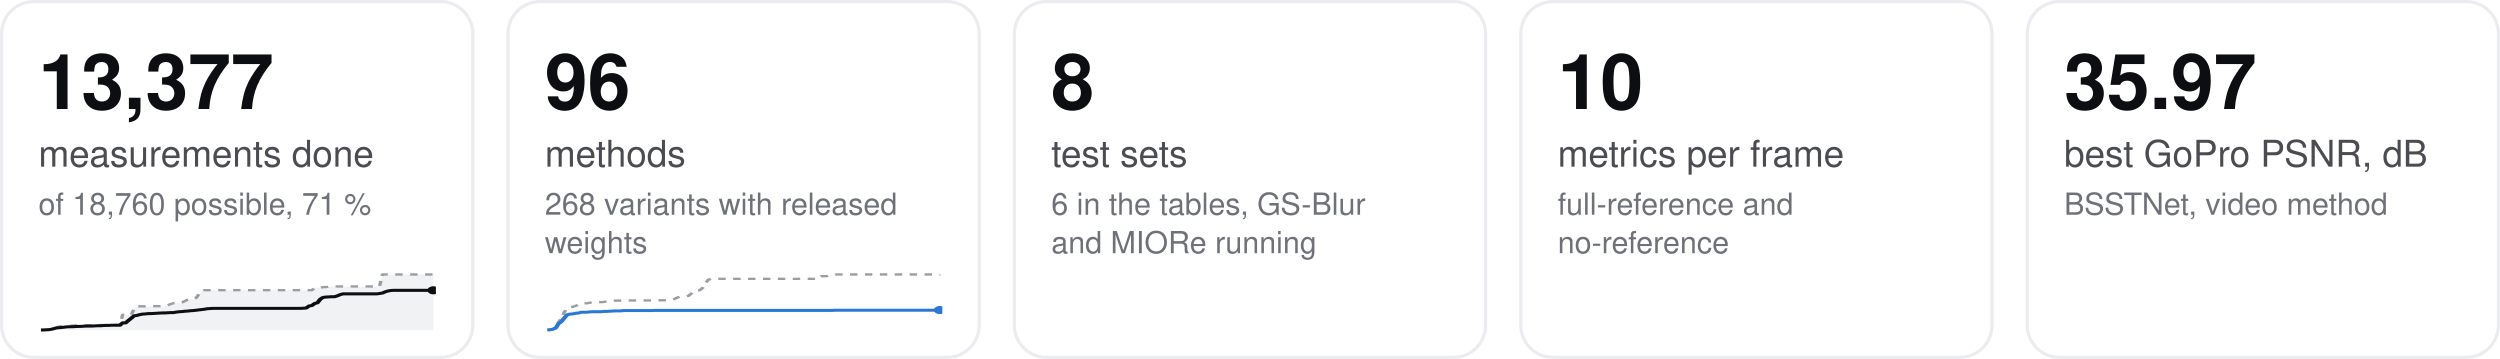
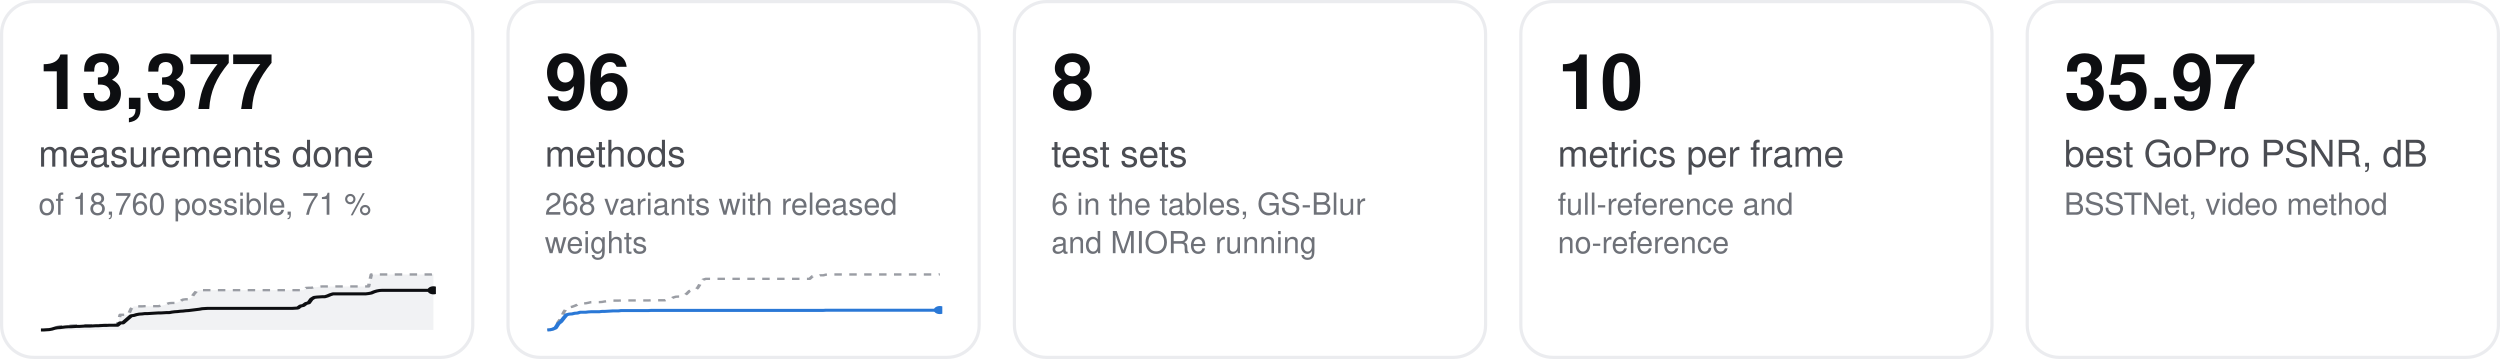
<svg xmlns="http://www.w3.org/2000/svg" viewBox="0 0 780 112" role="img" aria-label="13,377 of 18,760 measurements done; 96 methods, 268 variants" font-family="Geologica, -apple-system, 'Segoe UI', Helvetica, Arial, sans-serif">
  <g transform="translate(0 0)">
    <rect x=".5" y=".5" width="147" height="111" rx="10" fill="none" style="stroke:#ebecef" />
    <text x="12" y="34" font-size="24" font-weight="600" style="fill:#0d0e11">13,377</text>
    <text x="12" y="52" font-size="11.5" style="fill:#4a4c52">measurements done</text>
    <text x="12" y="67" font-size="9.5" style="fill:#6e7178">of 18,760 possible, 71 %</text>
    <g transform="translate(12 84)">
      <svg width="124" height="20" viewBox="0 0 160 38" preserveAspectRatio="none" aria-hidden="true">
-         <polygon points="1.0,36.0 1.0,36.0 2.1,36.0 3.3,35.9 4.4,35.8 5.5,35.2 6.7,34.8 7.8,34.2 9.0,33.8 10.1,33.7 11.2,33.7 12.4,33.6 13.5,33.4 14.6,33.3 15.8,33.3 16.9,33.3 18.0,33.2 19.2,33.2 20.3,33.2 21.4,33.2 22.6,33.2 23.7,33.2 24.9,33.1 26.0,33.1 27.1,33.1 28.3,33.0 29.4,33.0 30.5,33.0 31.7,33.0 32.8,33.0 33.9,27.0 35.1,27.0 36.2,27.0 37.4,27.0 38.5,23.4 39.6,22.0 40.8,22.0 41.9,22.0 43.0,22.0 44.2,21.9 45.3,21.9 46.4,21.9 47.6,21.9 48.7,21.9 49.9,21.9 51.0,21.6 52.1,21.3 53.3,20.6 54.4,20.1 55.5,20.0 56.7,20.0 57.8,19.7 58.9,18.9 60.1,18.0 61.2,17.8 62.3,17.8 63.5,17.0 64.6,14.7 65.8,12.8 66.9,12.4 68.0,12.4 69.2,12.4 70.3,12.4 71.4,12.4 72.6,12.4 73.7,12.4 74.8,12.4 76.0,12.4 77.1,12.4 78.3,12.4 79.4,12.4 80.5,12.4 81.7,12.4 82.8,12.4 83.9,12.4 85.1,12.4 86.2,12.4 87.3,12.4 88.5,12.4 89.6,12.4 90.8,12.4 91.9,12.4 93.0,12.4 94.2,12.4 95.3,12.4 96.4,12.4 97.6,12.4 98.7,12.4 99.8,12.4 101.0,12.4 102.1,12.4 103.2,12.4 104.4,12.4 105.5,12.4 106.7,12.4 107.8,12.4 108.9,12.4 110.1,12.4 111.2,11.1 112.3,11.0 113.5,11.0 114.6,10.6 115.7,10.6 116.9,10.3 118.0,10.2 119.2,10.2 120.3,10.2 121.4,10.2 122.6,10.2 123.7,10.2 124.8,10.2 126.0,10.2 127.1,10.2 128.2,10.2 129.4,10.2 130.5,10.2 131.7,10.2 132.8,10.2 133.9,10.2 135.1,10.2 136.2,10.2 137.3,10.2 138.5,3.1 139.6,3.1 140.7,3.1 141.9,3.1 143.0,3.1 144.1,3.1 145.3,3.1 146.4,3.1 147.6,3.1 148.7,3.1 149.8,3.1 151.0,3.1 152.1,3.1 153.2,3.1 154.4,3.1 155.5,3.1 156.6,3.1 157.8,3.1 158.9,3.1 159.0,3.0 159.0,36.0" style="fill:#f1f2f4" />
-         <polyline points="1.0,36.0 2.1,36.0 3.3,35.9 4.4,35.8 5.5,35.2 6.7,34.8 7.8,34.2 9.0,33.8 10.1,33.7 11.2,33.7 12.4,33.6 13.5,33.4 14.6,33.3 15.8,33.3 16.9,33.3 18.0,33.2 19.2,33.2 20.3,33.2 21.4,33.2 22.6,33.2 23.7,33.2 24.9,33.1 26.0,33.1 27.1,33.1 28.3,33.0 29.4,33.0 30.5,33.0 31.7,33.0 32.8,33.0 33.9,27.0 35.1,27.0 36.2,27.0 37.4,27.0 38.5,23.4 39.6,22.0 40.8,22.0 41.9,22.0 43.0,22.0 44.2,21.9 45.3,21.9 46.4,21.9 47.6,21.9 48.7,21.9 49.9,21.9 51.0,21.6 52.1,21.3 53.3,20.6 54.4,20.1 55.5,20.0 56.7,20.0 57.8,19.7 58.9,18.9 60.1,18.0 61.2,17.8 62.3,17.8 63.5,17.0 64.6,14.7 65.8,12.8 66.9,12.4 68.0,12.4 69.2,12.4 70.3,12.4 71.4,12.4 72.6,12.4 73.7,12.4 74.8,12.4 76.0,12.4 77.1,12.4 78.3,12.4 79.4,12.4 80.5,12.4 81.7,12.4 82.8,12.4 83.9,12.4 85.1,12.4 86.2,12.4 87.3,12.4 88.5,12.4 89.6,12.4 90.8,12.4 91.9,12.4 93.0,12.4 94.2,12.4 95.3,12.4 96.4,12.4 97.6,12.4 98.7,12.4 99.8,12.4 101.0,12.4 102.1,12.4 103.2,12.4 104.4,12.4 105.5,12.4 106.7,12.4 107.8,12.4 108.9,12.4 110.1,12.4 111.2,11.1 112.3,11.0 113.5,11.0 114.6,10.6 115.7,10.6 116.9,10.3 118.0,10.2 119.2,10.2 120.3,10.2 121.4,10.2 122.6,10.2 123.7,10.2 124.8,10.2 126.0,10.2 127.1,10.2 128.2,10.2 129.4,10.2 130.5,10.2 131.7,10.2 132.8,10.2 133.9,10.2 135.1,10.2 136.2,10.2 137.3,10.2 138.5,3.1 139.6,3.1 140.7,3.1 141.9,3.1 143.0,3.1 144.1,3.1 145.3,3.1 146.4,3.1 147.6,3.1 148.7,3.1 149.8,3.1 151.0,3.1 152.1,3.1 153.2,3.1 154.4,3.1 155.5,3.1 156.6,3.1 157.8,3.1 158.9,3.1 159.0,3.0" fill="none" style="stroke:#9a9da4" stroke-width="1.4" stroke-linejoin="round" stroke-dasharray="3 3" />
-         <polyline points="1.0,36.0 2.1,36.0 3.3,35.9 4.4,35.8 5.5,35.5 6.7,35.0 7.8,34.7 9.0,34.6 10.1,34.4 11.2,34.2 12.4,34.1 13.5,34.1 14.6,34.0 15.8,33.9 16.9,33.9 18.0,33.8 19.2,33.7 20.3,33.7 21.4,33.7 22.6,33.6 23.7,33.5 24.9,33.5 26.0,33.4 27.1,33.3 28.3,33.3 29.4,33.2 30.5,33.2 31.7,33.2 32.8,33.2 33.9,31.8 35.1,31.8 36.2,30.4 37.4,29.0 38.5,27.6 39.6,27.4 40.8,26.9 41.9,26.6 43.0,26.5 44.2,26.3 45.3,26.3 46.4,26.2 47.6,26.1 48.7,26.0 49.9,25.9 51.0,25.9 52.1,25.8 53.3,25.7 54.4,25.7 55.5,25.4 56.7,25.2 57.8,25.1 58.9,24.9 60.1,24.8 61.2,24.6 62.3,24.5 63.5,24.3 64.6,24.1 65.8,23.9 66.9,23.7 68.0,23.4 69.2,23.3 70.3,23.2 71.4,23.2 72.6,23.2 73.7,23.2 74.8,23.2 76.0,23.2 77.1,23.2 78.3,23.2 79.4,23.2 80.5,23.2 81.7,23.2 82.8,23.2 83.9,23.2 85.1,23.2 86.2,23.2 87.3,23.2 88.5,23.2 89.6,23.2 90.8,23.2 91.9,23.2 93.0,23.2 94.2,23.2 95.3,23.2 96.4,23.2 97.6,23.2 98.7,23.2 99.8,23.2 101.0,23.2 102.1,23.2 103.2,23.2 104.4,23.2 105.5,23.2 106.7,23.1 107.8,23.0 108.9,21.8 110.1,21.5 111.2,20.3 112.3,19.9 113.5,17.7 114.6,16.7 115.7,16.5 116.9,16.4 118.0,16.3 119.2,16.3 120.3,15.8 121.4,15.1 122.6,14.6 123.7,14.6 124.8,14.6 126.0,14.6 127.1,14.6 128.2,14.6 129.4,14.6 130.5,14.6 131.7,14.6 132.8,14.6 133.9,14.6 135.1,14.6 136.2,14.6 137.3,14.4 138.5,14.1 139.6,13.4 140.7,12.9 141.9,12.6 143.0,12.5 144.1,12.5 145.3,12.5 146.4,12.5 147.6,12.5 148.7,12.5 149.8,12.5 151.0,12.5 152.1,12.5 153.2,12.5 154.4,12.5 155.5,12.5 156.6,12.5 157.8,12.5 158.9,12.5 159.0,12.5" fill="none" style="stroke:#0d0e11" stroke-width="1.8" stroke-linejoin="round" />
+         <polygon points="1.0,36.0 1.0,36.0 2.1,36.0 3.2,35.9 4.3,35.8 5.4,35.2 6.5,34.8 7.6,34.2 8.7,33.8 9.8,33.7 10.9,33.7 12.0,33.6 13.1,33.4 14.2,33.3 15.3,33.3 16.4,33.3 17.5,33.2 18.6,33.2 19.7,33.2 20.8,33.2 21.9,33.2 23.0,33.2 24.1,33.1 25.2,33.1 26.3,33.1 27.4,33.0 28.5,33.0 29.6,33.0 30.7,33.0 31.8,33.0 32.9,27.0 34.0,27.0 35.1,27.0 36.2,27.0 37.3,23.4 38.4,22.0 39.5,22.0 40.6,22.0 41.7,22.0 42.8,21.9 43.9,21.9 45.0,21.9 46.1,21.9 47.2,21.9 48.3,21.9 49.4,21.6 50.5,21.3 51.6,20.6 52.7,20.1 53.8,20.0 54.9,20.0 56.0,19.7 57.1,18.9 58.2,18.0 59.3,17.8 60.4,17.8 61.5,17.0 62.6,14.7 63.7,12.8 64.8,12.4 65.9,12.4 67.0,12.4 68.1,12.4 69.2,12.4 70.3,12.4 71.4,12.4 72.5,12.4 73.6,12.4 74.7,12.4 75.8,12.4 76.9,12.4 78.0,12.4 79.1,12.4 80.2,12.4 81.3,12.4 82.4,12.4 83.5,12.4 84.6,12.4 85.7,12.4 86.8,12.4 87.9,12.4 89.0,12.4 90.1,12.4 91.2,12.4 92.3,12.4 93.4,12.4 94.5,12.4 95.6,12.4 96.7,12.4 97.8,12.4 98.9,12.4 100.0,12.4 101.1,12.4 102.2,12.4 103.3,12.4 104.4,12.4 105.5,12.4 106.6,12.4 107.7,11.1 108.8,11.0 109.9,11.0 111.0,10.6 112.1,10.6 113.2,10.3 114.3,10.2 115.3,10.2 116.4,10.2 117.5,10.2 118.6,10.2 119.7,10.2 120.8,10.2 121.9,10.2 123.0,10.2 124.1,10.2 125.2,10.2 126.3,10.2 127.4,10.2 128.5,10.2 129.6,10.2 130.7,10.2 131.8,10.2 132.9,10.2 134.0,3.1 135.1,3.1 136.2,3.1 137.3,3.1 138.4,3.1 139.5,3.1 140.6,3.1 141.7,3.1 142.8,3.1 143.9,3.1 145.0,3.1 146.1,3.1 147.2,3.1 148.3,3.1 149.4,3.1 150.5,3.1 151.6,3.1 152.7,3.1 153.8,3.1 154.9,3.1 156.0,3.1 157.1,3.1 158.2,3.1 159.0,3.0 159.0,36.0" style="fill:#f1f2f4" />
+         <polyline points="1.0,36.0 2.1,36.0 3.2,35.9 4.3,35.8 5.4,35.2 6.5,34.8 7.6,34.2 8.7,33.8 9.8,33.7 10.9,33.7 12.0,33.6 13.1,33.4 14.2,33.3 15.3,33.3 16.4,33.3 17.5,33.2 18.6,33.2 19.7,33.2 20.8,33.2 21.9,33.2 23.0,33.2 24.1,33.1 25.2,33.1 26.3,33.1 27.4,33.0 28.5,33.0 29.6,33.0 30.7,33.0 31.8,33.0 32.9,27.0 34.0,27.0 35.1,27.0 36.2,27.0 37.3,23.4 38.4,22.0 39.5,22.0 40.6,22.0 41.7,22.0 42.8,21.9 43.9,21.9 45.0,21.9 46.1,21.9 47.2,21.9 48.3,21.9 49.4,21.6 50.5,21.3 51.6,20.6 52.7,20.1 53.8,20.0 54.9,20.0 56.0,19.7 57.1,18.9 58.2,18.0 59.3,17.8 60.4,17.8 61.5,17.0 62.6,14.7 63.7,12.8 64.8,12.4 65.9,12.4 67.0,12.4 68.1,12.4 69.2,12.4 70.3,12.4 71.4,12.4 72.5,12.4 73.6,12.4 74.7,12.4 75.8,12.4 76.9,12.4 78.0,12.4 79.1,12.4 80.2,12.4 81.3,12.4 82.4,12.4 83.5,12.4 84.6,12.4 85.7,12.4 86.8,12.4 87.9,12.4 89.0,12.4 90.1,12.4 91.2,12.4 92.3,12.4 93.4,12.4 94.5,12.4 95.6,12.4 96.7,12.4 97.8,12.4 98.9,12.4 100.0,12.4 101.1,12.4 102.2,12.4 103.3,12.4 104.4,12.4 105.5,12.4 106.6,12.4 107.7,11.1 108.8,11.0 109.9,11.0 111.0,10.6 112.1,10.6 113.2,10.3 114.3,10.2 115.3,10.2 116.4,10.2 117.5,10.2 118.6,10.2 119.7,10.2 120.8,10.2 121.9,10.2 123.0,10.2 124.1,10.2 125.2,10.2 126.3,10.2 127.4,10.2 128.5,10.2 129.6,10.2 130.7,10.2 131.8,10.2 132.9,10.2 134.0,3.1 135.1,3.1 136.2,3.1 137.3,3.1 138.4,3.1 139.5,3.1 140.6,3.1 141.7,3.1 142.8,3.1 143.9,3.1 145.0,3.1 146.1,3.1 147.2,3.1 148.3,3.1 149.4,3.1 150.5,3.1 151.6,3.1 152.7,3.1 153.8,3.1 154.9,3.1 156.0,3.1 157.1,3.1 158.2,3.1 159.0,3.0" fill="none" style="stroke:#9a9da4" stroke-width="1.4" stroke-linejoin="round" stroke-dasharray="3 3" />
+         <polyline points="1.0,36.0 2.1,36.0 3.2,35.9 4.3,35.8 5.4,35.5 6.5,35.0 7.6,34.7 8.7,34.6 9.8,34.4 10.9,34.2 12.0,34.1 13.1,34.1 14.2,34.0 15.3,33.9 16.4,33.9 17.5,33.8 18.6,33.7 19.7,33.7 20.8,33.7 21.9,33.6 23.0,33.5 24.1,33.5 25.2,33.4 26.3,33.3 27.4,33.3 28.5,33.2 29.6,33.2 30.7,33.2 31.8,33.2 32.9,31.8 34.0,31.8 35.1,30.4 36.2,29.0 37.3,27.6 38.4,27.4 39.5,26.9 40.6,26.6 41.7,26.5 42.8,26.3 43.9,26.3 45.0,26.2 46.1,26.1 47.2,26.0 48.3,25.9 49.4,25.9 50.5,25.8 51.6,25.7 52.7,25.7 53.8,25.4 54.9,25.2 56.0,25.1 57.1,24.9 58.2,24.8 59.3,24.6 60.4,24.5 61.5,24.3 62.6,24.1 63.7,23.9 64.8,23.7 65.9,23.4 67.0,23.3 68.1,23.2 69.2,23.2 70.3,23.2 71.4,23.2 72.5,23.2 73.6,23.2 74.7,23.2 75.8,23.2 76.9,23.2 78.0,23.2 79.1,23.2 80.2,23.2 81.3,23.2 82.4,23.2 83.5,23.2 84.6,23.2 85.7,23.2 86.8,23.2 87.9,23.2 89.0,23.2 90.1,23.2 91.2,23.2 92.3,23.2 93.4,23.2 94.5,23.2 95.6,23.2 96.7,23.2 97.8,23.2 98.9,23.2 100.0,23.2 101.1,23.2 102.2,23.2 103.3,23.1 104.4,23.0 105.5,21.8 106.6,21.5 107.7,20.3 108.8,19.9 109.9,17.7 111.0,16.7 112.1,16.5 113.2,16.4 114.3,16.3 115.3,16.3 116.4,15.8 117.5,15.1 118.6,14.6 119.7,14.6 120.8,14.6 121.9,14.6 123.0,14.6 124.1,14.6 125.2,14.6 126.3,14.6 127.4,14.6 128.5,14.6 129.6,14.6 130.7,14.6 131.8,14.6 132.9,14.4 134.0,14.1 135.1,13.4 136.2,12.9 137.3,12.6 138.4,12.5 139.5,12.5 140.6,12.5 141.7,12.5 142.8,12.5 143.9,12.5 145.0,12.5 146.1,12.5 147.2,12.5 148.3,12.5 149.4,12.5 150.5,12.5 151.6,12.5 152.7,12.5 153.8,12.5 154.9,12.5 156.0,12.5 157.1,12.5 158.2,12.5 159.0,12.5" fill="none" style="stroke:#0d0e11" stroke-width="1.8" stroke-linejoin="round" />
        <circle cx="159.0" cy="12.5" r="2.4" style="fill:#0d0e11" />
      </svg>
    </g>
  </g>
  <g transform="translate(158 0)">
    <rect x=".5" y=".5" width="147" height="111" rx="10" fill="none" style="stroke:#ebecef" />
    <text x="12" y="34" font-size="24" font-weight="600" style="fill:#0d0e11">96</text>
    <text x="12" y="52" font-size="11.5" style="fill:#4a4c52">methods</text>
    <text x="12" y="67" font-size="9.5" style="fill:#6e7178">268 variants with released</text>
    <text x="12" y="79" font-size="9.5" style="fill:#6e7178">weights</text>
    <g transform="translate(12 84)">
      <svg width="124" height="20" viewBox="0 0 160 38" preserveAspectRatio="none" aria-hidden="true">
-         <polyline points="1.0,36.0 2.1,35.9 3.3,35.5 4.4,34.8 5.5,31.3 6.7,29.0 7.8,25.5 9.0,23.1 10.1,22.5 11.2,22.3 12.4,21.7 13.5,21.0 14.6,20.2 15.8,20.2 16.9,20.2 18.0,19.9 19.2,19.5 20.3,19.5 21.4,19.5 22.6,19.5 23.7,19.4 24.9,19.1 26.0,19.0 27.1,18.9 28.3,18.6 29.4,18.6 30.5,18.6 31.7,18.5 32.8,18.5 33.9,18.5 35.1,18.5 36.2,18.5 37.4,18.5 38.5,18.5 39.6,18.5 40.8,18.5 41.9,18.5 43.0,18.5 44.2,18.4 45.3,18.4 46.4,18.4 47.6,18.4 48.7,18.4 49.9,18.4 51.0,18.0 52.1,17.7 53.3,16.8 54.4,16.3 55.5,16.2 56.7,16.2 57.8,15.8 58.9,14.5 60.1,12.9 61.2,12.5 62.3,12.5 63.5,11.1 64.6,8.4 65.8,6.2 66.9,5.7 68.0,5.7 69.2,5.7 70.3,5.7 71.4,5.7 72.6,5.7 73.7,5.7 74.8,5.7 76.0,5.7 77.1,5.7 78.3,5.7 79.4,5.7 80.5,5.7 81.7,5.7 82.8,5.7 83.9,5.7 85.1,5.7 86.2,5.7 87.3,5.7 88.5,5.7 89.6,5.7 90.8,5.7 91.9,5.7 93.0,5.7 94.2,5.7 95.3,5.7 96.4,5.7 97.6,5.7 98.7,5.7 99.8,5.7 101.0,5.7 102.1,5.7 103.2,5.7 104.4,5.7 105.5,5.7 106.7,5.7 107.8,5.7 108.9,5.7 110.1,5.7 111.2,4.2 112.3,4.1 113.5,4.1 114.6,3.6 115.7,3.6 116.9,3.2 118.0,3.1 119.2,3.1 120.3,3.1 121.4,3.1 122.6,3.1 123.7,3.1 124.8,3.1 126.0,3.1 127.1,3.1 128.2,3.1 129.4,3.1 130.5,3.1 131.7,3.1 132.8,3.1 133.9,3.1 135.1,3.1 136.2,3.1 137.3,3.1 138.5,3.1 139.6,3.1 140.7,3.1 141.9,3.1 143.0,3.1 144.1,3.1 145.3,3.1 146.4,3.1 147.6,3.1 148.7,3.1 149.8,3.1 151.0,3.1 152.1,3.1 153.2,3.1 154.4,3.1 155.5,3.1 156.6,3.1 157.8,3.1 158.9,3.1 159.0,3.0" fill="none" style="stroke:#9a9da4" stroke-width="1.4" stroke-linejoin="round" stroke-dasharray="3 3" />
-         <polyline points="1.0,36.0 2.1,35.9 3.3,35.5 4.4,34.8 5.5,32.3 6.7,31.0 7.8,28.9 9.0,27.0 10.1,26.6 11.2,26.5 12.4,26.1 13.5,26.0 14.6,25.5 15.8,25.5 16.9,25.5 18.0,25.3 19.2,25.2 20.3,25.2 21.4,25.2 22.6,25.2 23.7,25.0 24.9,25.0 26.0,24.9 27.1,24.8 28.3,24.7 29.4,24.7 30.5,24.7 31.7,24.5 32.8,24.5 33.9,24.5 35.1,24.5 36.2,24.5 37.4,24.5 38.5,24.5 39.6,24.5 40.8,24.5 41.9,24.5 43.0,24.5 44.2,24.4 45.3,24.4 46.4,24.4 47.6,24.4 48.7,24.4 49.9,24.4 51.0,24.4 52.1,24.4 53.3,24.4 54.4,24.4 55.5,24.4 56.7,24.4 57.8,24.4 58.9,24.4 60.1,24.4 61.2,24.4 62.3,24.4 63.5,24.4 64.6,24.4 65.8,24.4 66.9,24.4 68.0,24.4 69.2,24.4 70.3,24.4 71.4,24.4 72.6,24.4 73.7,24.4 74.8,24.4 76.0,24.4 77.1,24.4 78.3,24.4 79.4,24.4 80.5,24.4 81.7,24.4 82.8,24.4 83.9,24.4 85.1,24.4 86.2,24.4 87.3,24.4 88.5,24.4 89.6,24.4 90.8,24.4 91.9,24.4 93.0,24.4 94.2,24.4 95.3,24.4 96.4,24.4 97.6,24.4 98.7,24.4 99.8,24.4 101.0,24.4 102.1,24.4 103.2,24.4 104.4,24.4 105.5,24.4 106.7,24.4 107.8,24.4 108.9,24.4 110.1,24.4 111.2,24.4 112.3,24.4 113.5,24.4 114.6,24.4 115.7,24.4 116.9,24.3 118.0,24.3 119.2,24.3 120.3,24.3 121.4,24.3 122.6,24.3 123.7,24.3 124.8,24.3 126.0,24.3 127.1,24.3 128.2,24.3 129.4,24.3 130.5,24.3 131.7,24.3 132.8,24.3 133.9,24.3 135.1,24.3 136.2,24.3 137.3,24.3 138.5,24.3 139.6,24.3 140.7,24.3 141.9,24.3 143.0,24.3 144.1,24.3 145.3,24.3 146.4,24.3 147.6,24.3 148.7,24.3 149.8,24.3 151.0,24.3 152.1,24.3 153.2,24.3 154.4,24.3 155.5,24.3 156.6,24.3 157.8,24.3 158.9,24.3 159.0,24.2" fill="none" style="stroke:#2a78d6" stroke-width="1.8" stroke-linejoin="round" />
+         <polyline points="1.0,36.0 2.1,35.9 3.2,35.5 4.3,34.8 5.4,31.3 6.5,29.0 7.6,25.5 8.7,23.1 9.8,22.5 10.9,22.3 12.0,21.7 13.1,21.0 14.2,20.2 15.3,20.2 16.4,20.2 17.5,19.9 18.6,19.5 19.7,19.5 20.8,19.5 21.9,19.5 23.0,19.4 24.1,19.1 25.2,19.0 26.3,18.9 27.4,18.6 28.5,18.6 29.6,18.6 30.7,18.5 31.8,18.5 32.9,18.5 34.0,18.5 35.1,18.5 36.2,18.5 37.3,18.5 38.4,18.5 39.5,18.5 40.6,18.5 41.7,18.5 42.8,18.4 43.9,18.4 45.0,18.4 46.1,18.4 47.2,18.4 48.3,18.4 49.4,18.0 50.5,17.7 51.6,16.8 52.7,16.3 53.8,16.2 54.9,16.2 56.0,15.8 57.1,14.5 58.2,12.9 59.3,12.5 60.4,12.5 61.5,11.1 62.6,8.4 63.7,6.2 64.8,5.7 65.9,5.7 67.0,5.7 68.1,5.7 69.2,5.7 70.3,5.7 71.4,5.7 72.5,5.7 73.6,5.7 74.7,5.7 75.8,5.7 76.9,5.7 78.0,5.7 79.1,5.7 80.2,5.7 81.3,5.7 82.4,5.7 83.5,5.7 84.6,5.7 85.7,5.7 86.8,5.7 87.9,5.7 89.0,5.7 90.1,5.7 91.2,5.7 92.3,5.7 93.4,5.7 94.5,5.7 95.6,5.7 96.7,5.7 97.8,5.7 98.9,5.7 100.0,5.7 101.1,5.7 102.2,5.7 103.3,5.7 104.4,5.7 105.5,5.7 106.6,5.7 107.7,4.2 108.8,4.1 109.9,4.1 111.0,3.6 112.1,3.6 113.2,3.2 114.3,3.1 115.3,3.1 116.4,3.1 117.5,3.1 118.6,3.1 119.7,3.1 120.8,3.1 121.9,3.1 123.0,3.1 124.1,3.1 125.2,3.1 126.3,3.1 127.4,3.1 128.5,3.1 129.6,3.1 130.7,3.1 131.8,3.1 132.9,3.1 134.0,3.1 135.1,3.1 136.2,3.1 137.3,3.1 138.4,3.1 139.5,3.1 140.6,3.1 141.7,3.1 142.8,3.1 143.9,3.1 145.0,3.1 146.1,3.1 147.2,3.1 148.3,3.1 149.4,3.1 150.5,3.1 151.6,3.1 152.7,3.1 153.8,3.1 154.9,3.1 156.0,3.1 157.1,3.1 158.2,3.1 159.0,3.0" fill="none" style="stroke:#9a9da4" stroke-width="1.4" stroke-linejoin="round" stroke-dasharray="3 3" />
+         <polyline points="1.0,36.0 2.1,35.9 3.2,35.5 4.3,34.8 5.4,32.3 6.5,31.0 7.6,28.9 8.7,27.0 9.8,26.6 10.9,26.5 12.0,26.1 13.1,26.0 14.2,25.5 15.3,25.5 16.4,25.5 17.5,25.3 18.6,25.2 19.7,25.2 20.8,25.2 21.9,25.2 23.0,25.0 24.1,25.0 25.2,24.9 26.3,24.8 27.4,24.7 28.5,24.7 29.6,24.7 30.7,24.5 31.8,24.5 32.9,24.5 34.0,24.5 35.1,24.5 36.2,24.5 37.3,24.5 38.4,24.5 39.5,24.5 40.6,24.5 41.7,24.5 42.8,24.4 43.9,24.4 45.0,24.4 46.1,24.4 47.2,24.4 48.3,24.4 49.4,24.4 50.5,24.4 51.6,24.4 52.7,24.4 53.8,24.4 54.9,24.4 56.0,24.4 57.1,24.4 58.2,24.4 59.3,24.4 60.4,24.4 61.5,24.4 62.6,24.4 63.7,24.4 64.8,24.4 65.9,24.4 67.0,24.4 68.1,24.4 69.2,24.4 70.3,24.4 71.4,24.4 72.5,24.4 73.6,24.4 74.7,24.4 75.8,24.4 76.9,24.4 78.0,24.4 79.1,24.4 80.2,24.4 81.3,24.4 82.4,24.4 83.5,24.4 84.6,24.4 85.7,24.4 86.8,24.4 87.9,24.4 89.0,24.4 90.1,24.4 91.2,24.4 92.3,24.4 93.4,24.4 94.5,24.4 95.6,24.4 96.7,24.4 97.8,24.4 98.9,24.4 100.0,24.4 101.1,24.4 102.2,24.4 103.3,24.4 104.4,24.4 105.5,24.4 106.6,24.4 107.7,24.4 108.8,24.4 109.9,24.4 111.0,24.4 112.1,24.4 113.2,24.3 114.3,24.3 115.3,24.3 116.4,24.3 117.5,24.3 118.6,24.3 119.7,24.3 120.8,24.3 121.9,24.3 123.0,24.3 124.1,24.3 125.2,24.3 126.3,24.3 127.4,24.3 128.5,24.3 129.6,24.3 130.7,24.3 131.8,24.3 132.9,24.3 134.0,24.3 135.1,24.3 136.2,24.3 137.3,24.3 138.4,24.3 139.5,24.3 140.6,24.3 141.7,24.3 142.8,24.3 143.9,24.3 145.0,24.3 146.1,24.3 147.2,24.3 148.3,24.3 149.4,24.3 150.5,24.3 151.6,24.3 152.7,24.3 153.8,24.3 154.9,24.3 156.0,24.3 157.1,24.3 158.2,24.3 159.0,24.2" fill="none" style="stroke:#2a78d6" stroke-width="1.8" stroke-linejoin="round" />
        <circle cx="159.0" cy="24.2" r="2.4" style="fill:#2a78d6" />
      </svg>
    </g>
  </g>
  <g transform="translate(316 0)">
    <rect x=".5" y=".5" width="147" height="111" rx="10" fill="none" style="stroke:#ebecef" />
    <text x="12" y="34" font-size="24" font-weight="600" style="fill:#0d0e11">8</text>
    <text x="12" y="52" font-size="11.5" style="fill:#4a4c52">test sets</text>
    <text x="12" y="67" font-size="9.5" style="fill:#6e7178">6 in the tables, GS-Blur</text>
    <text x="12" y="79" font-size="9.5" style="fill:#6e7178">and MIORe running</text>
  </g>
  <g transform="translate(474 0)">
    <rect x=".5" y=".5" width="147" height="111" rx="10" fill="none" style="stroke:#ebecef" />
    <text x="12" y="34" font-size="24" font-weight="600" style="fill:#0d0e11">10</text>
    <text x="12" y="52" font-size="11.5" style="fill:#4a4c52">metrics per frame</text>
    <text x="12" y="67" font-size="9.5" style="fill:#6e7178">full-reference and</text>
    <text x="12" y="79" font-size="9.5" style="fill:#6e7178">no-reference</text>
  </g>
  <g transform="translate(632 0)">
    <rect x=".5" y=".5" width="147" height="111" rx="10" fill="none" style="stroke:#ebecef" />
    <text x="12" y="34" font-size="24" font-weight="600" style="fill:#0d0e11">35.97</text>
    <text x="12" y="52" font-size="11.5" style="fill:#4a4c52">best GoPro PSNR, dB</text>
    <text x="12" y="67" font-size="9.5" style="fill:#6e7178">BSSTNet, video method</text>
  </g>
</svg>
